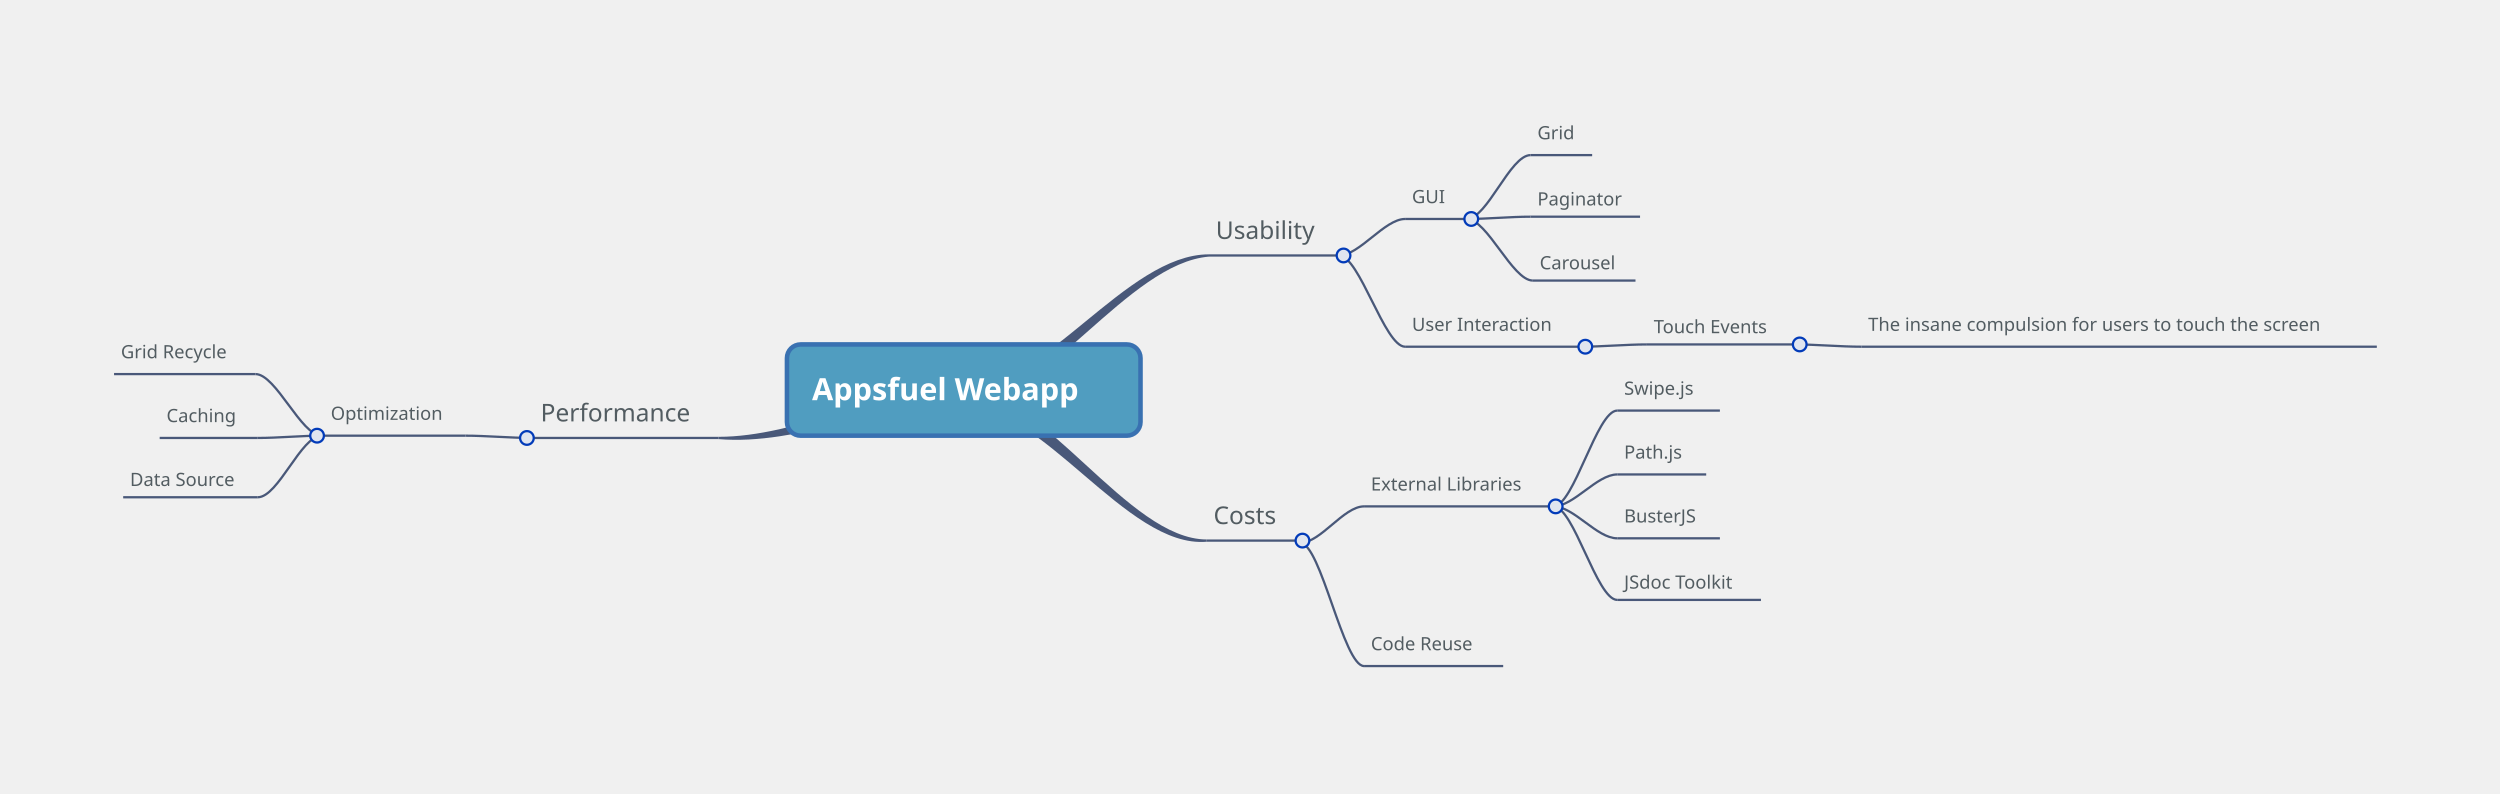
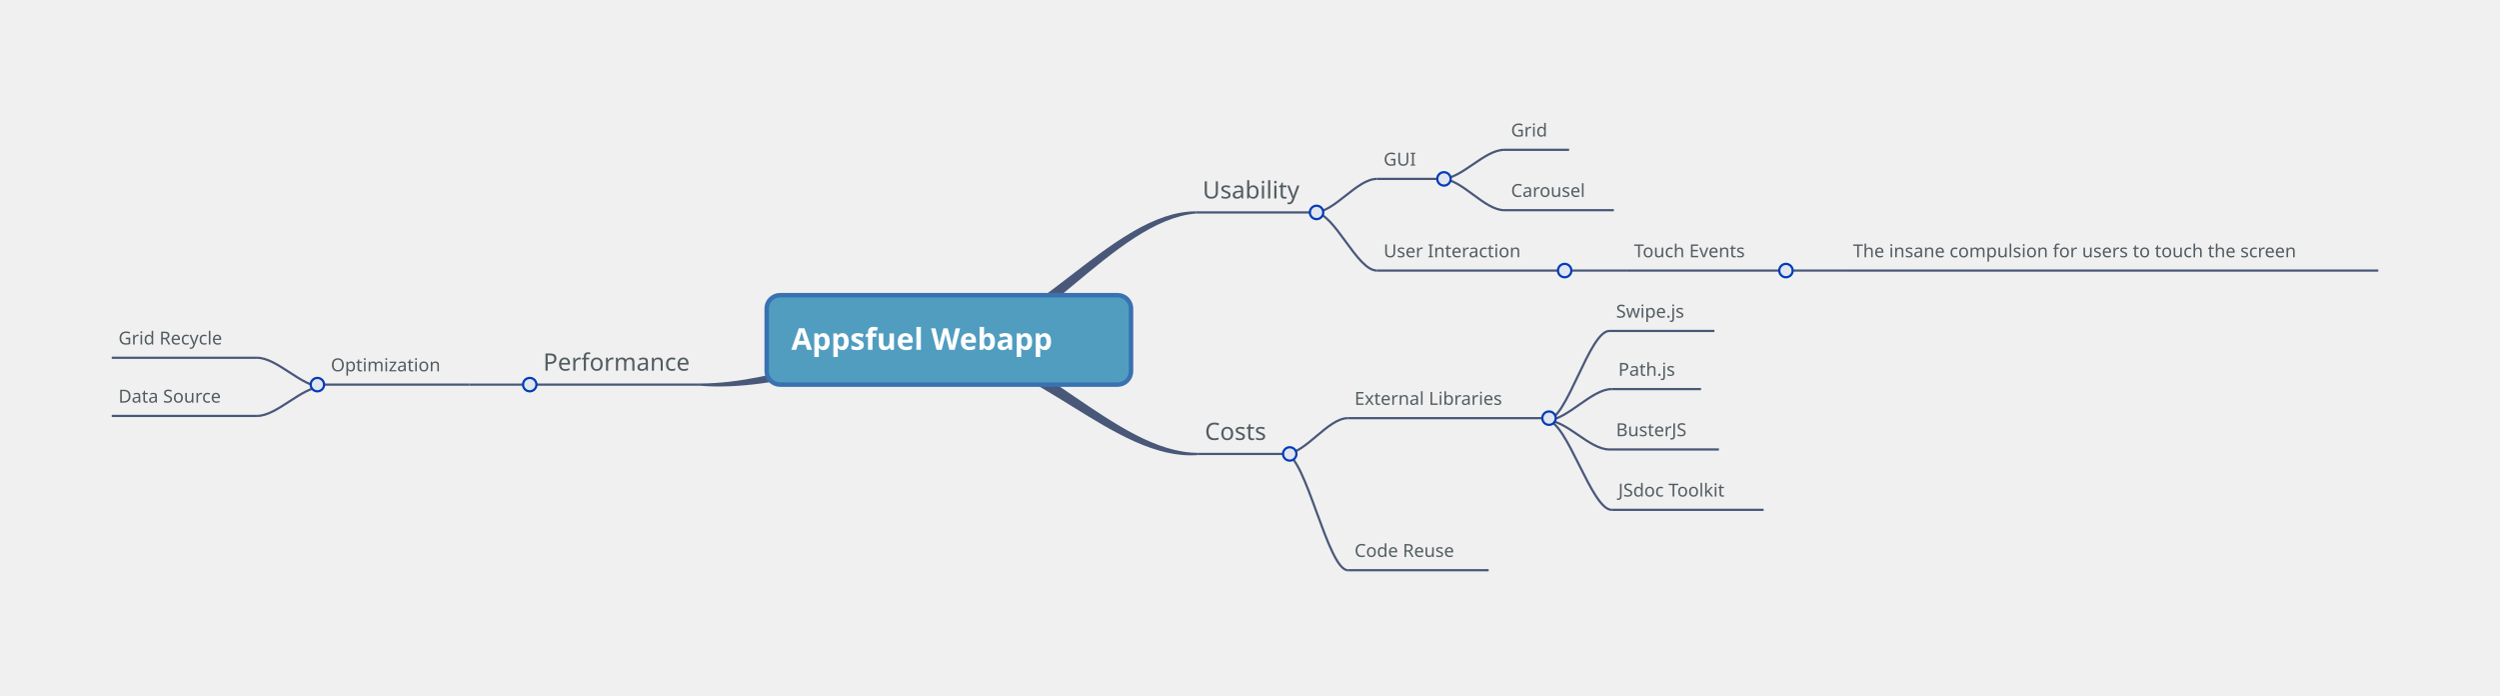
- <svg xmlns="http://www.w3.org/2000/svg" focusable="true" height="348.0" id="workspace" preserveAspectRatio="xMinYMin" viewBox="-422.0 -171.0 1096.0 348.0" width="1096.0">
-   <path d="M-281,20 C-290,20 -300,47 -309,47" fill="#495879" fill-opacity="1" stroke="#495879" stroke-opacity="1" stroke-width="1px" style="fill:none " visibility="visible" />
-   <path d="M148,67 C157,67 167,121 176,121" fill="#495879" fill-opacity="1" stroke="#495879" stroke-opacity="1" stroke-width="1px" style="fill:none " visibility="visible" />
-   <path d="M259,51 C268,51 278,92 287,92" fill="#495879" fill-opacity="1" stroke="#495879" stroke-opacity="1" stroke-width="1px" style="fill:none " visibility="visible" />
-   <path d="M259,51 C268,51 278,65 287,65" fill="#495879" fill-opacity="1" stroke="#495879" stroke-opacity="1" stroke-width="1px" style="fill:none " visibility="visible" />
-   <path d="M259,51 C268,51 278,37 287,37" fill="#495879" fill-opacity="1" stroke="#495879" stroke-opacity="1" stroke-width="1px" style="fill:none " visibility="visible" />
-   <path d="M259,51 C268,51 278,9 287,9" fill="#495879" fill-opacity="1" stroke="#495879" stroke-opacity="1" stroke-width="1px" style="fill:none " visibility="visible" />
-   <path d="M148,67 C157,67 167,51 176,51" fill="#495879" fill-opacity="1" stroke="#495879" stroke-opacity="1" stroke-width="1px" style="fill:none " visibility="visible" />
-   <path d="M0,0 C35,0 72,66 107,66 72,69 35,5 0,7 Z" fill="#495879" fill-opacity="1" stroke="#495879" stroke-opacity="1" stroke-width="1px" style="fill:#495879 " visibility="visible" />
-   <path d="M-281,20 C-290,20 -300,21 -309,21" fill="#495879" fill-opacity="1" stroke="#495879" stroke-opacity="1" stroke-width="1px" style="fill:none " visibility="visible" />
-   <path d="M-281,20 C-290,20 -301,-7 -310,-7" fill="#495879" fill-opacity="1" stroke="#495879" stroke-opacity="1" stroke-width="1px" style="fill:none " visibility="visible" />
-   <path d="M-189,21 C-198,21 -209,20 -218,20" fill="#495879" fill-opacity="1" stroke="#495879" stroke-opacity="1" stroke-width="1px" style="fill:none " visibility="visible" />
-   <path d="M0,0 C-35,0 -72,21 -107,21 -72,24 -35,5 0,7 Z" fill="#495879" fill-opacity="1" stroke="#495879" stroke-opacity="1" stroke-width="1px" style="fill:#495879 " visibility="visible" />
-   <path d="M365,-20 C374,-20 385,-19 394,-19" fill="#495879" fill-opacity="1" stroke="#495879" stroke-opacity="1" stroke-width="1px" style="fill:none " visibility="visible" />
-   <path d="M271,-19 C280,-19 291,-20 300,-20" fill="#495879" fill-opacity="1" stroke="#495879" stroke-opacity="1" stroke-width="1px" style="fill:none " visibility="visible" />
-   <path d="M165,-59 C174,-59 185,-19 194,-19" fill="#495879" fill-opacity="1" stroke="#495879" stroke-opacity="1" stroke-width="1px" style="fill:none " visibility="visible" />
-   <path d="M221,-75 C230,-75 241,-48 250,-48" fill="#495879" fill-opacity="1" stroke="#495879" stroke-opacity="1" stroke-width="1px" style="fill:none " visibility="visible" />
-   <path d="M221,-75 C230,-75 240,-76 249,-76" fill="#495879" fill-opacity="1" stroke="#495879" stroke-opacity="1" stroke-width="1px" style="fill:none " visibility="visible" />
-   <path d="M221,-75 C230,-75 240,-103 249,-103" fill="#495879" fill-opacity="1" stroke="#495879" stroke-opacity="1" stroke-width="1px" style="fill:none " visibility="visible" />
-   <path d="M165,-59 C174,-59 185,-75 194,-75" fill="#495879" fill-opacity="1" stroke="#495879" stroke-opacity="1" stroke-width="1px" style="fill:none " visibility="visible" />
-   <path d="M0,0 C36,0 72,-59 108,-59 72,-56 36,5 0,7 Z" fill="#495879" fill-opacity="1" stroke="#495879" stroke-opacity="1" stroke-width="1px" style="fill:#495879 " visibility="visible" />
-   <rect fill="#CC0033" fill-opacity="0.4" height="25" rx="0" ry="0" stroke="#FF9933" stroke-opacity="0.4" stroke-width="1px" visibility="hidden" width="85" x="-190" y="-2" />
-   <path d="M-226,11 C-213.667,14.333 -201.333,17.667 -189,21" fill-opacity="0.4" stroke="#CC0033" stroke-opacity="0.4" stroke-width="1px" style="fill:none " visibility="hidden" />
+ <svg xmlns="http://www.w3.org/2000/svg" focusable="true" height="311.0" id="workspace" preserveAspectRatio="xMinYMin" viewBox="-424.0 -152.0 1118.0 311.0" width="1118.0">
+   <path d="M151,51 C160,51 170,103 179,103" fill="#495879" fill-opacity="1" stroke="#495879" stroke-opacity="1" stroke-width="1px" style="fill:none " visibility="visible" />
+   <path d="M268,36 C277,36 288,76 297,76" fill="#495879" fill-opacity="1" stroke="#495879" stroke-opacity="1" stroke-width="1px" style="fill:none " visibility="visible" />
+   <path d="M268,36 C277,36 287,49 296,49" fill="#495879" fill-opacity="1" stroke="#495879" stroke-opacity="1" stroke-width="1px" style="fill:none " visibility="visible" />
+   <path d="M268,36 C277,36 288,22 297,22" fill="#495879" fill-opacity="1" stroke="#495879" stroke-opacity="1" stroke-width="1px" style="fill:none " visibility="visible" />
+   <path d="M268,36 C277,36 287,-4 296,-4" fill="#495879" fill-opacity="1" stroke="#495879" stroke-opacity="1" stroke-width="1px" style="fill:none " visibility="visible" />
+   <path d="M151,51 C160,51 170,35 179,35" fill="#495879" fill-opacity="1" stroke="#495879" stroke-opacity="1" stroke-width="1px" style="fill:none " visibility="visible" />
+   <path d="M0,0 C37,0 75,51 112,51 75,54 37,5 0,7 Z" fill="#495879" fill-opacity="1" stroke="#495879" stroke-opacity="1" stroke-width="1px" style="fill:#495879 " visibility="visible" />
+   <path d="M-280,21 C-289,21 -300,34 -309,34" fill="#495879" fill-opacity="1" stroke="#495879" stroke-opacity="1" stroke-width="1px" style="fill:none " visibility="visible" />
+   <path d="M-280,21 C-289,21 -300,8 -309,8" fill="#495879" fill-opacity="1" stroke="#495879" stroke-opacity="1" stroke-width="1px" style="fill:none " visibility="visible" />
+   <path d="M-185,20 C-194,20 -205,20 -214,20" fill="#495879" fill-opacity="1" stroke="#495879" stroke-opacity="1" stroke-width="1px" style="fill:none " visibility="visible" />
+   <path d="M0,0 C-37,0 -74,20 -111,20 -74,23 -37,5 0,7 Z" fill="#495879" fill-opacity="1" stroke="#495879" stroke-opacity="1" stroke-width="1px" style="fill:#495879 " visibility="visible" />
+   <path d="M373,-31 C382,-31 393,-31 402,-31" fill="#495879" fill-opacity="1" stroke="#495879" stroke-opacity="1" stroke-width="1px" style="fill:none " visibility="visible" />
+   <path d="M275,-31 C284,-31 295,-31 304,-31" fill="#495879" fill-opacity="1" stroke="#495879" stroke-opacity="1" stroke-width="1px" style="fill:none " visibility="visible" />
+   <path d="M164,-57 C173,-57 183,-31 192,-31" fill="#495879" fill-opacity="1" stroke="#495879" stroke-opacity="1" stroke-width="1px" style="fill:none " visibility="visible" />
+   <path d="M221,-72 C230,-72 240,-58 249,-58" fill="#495879" fill-opacity="1" stroke="#495879" stroke-opacity="1" stroke-width="1px" style="fill:none " visibility="visible" />
+   <path d="M221,-72 C230,-72 240,-85 249,-85" fill="#495879" fill-opacity="1" stroke="#495879" stroke-opacity="1" stroke-width="1px" style="fill:none " visibility="visible" />
+   <path d="M164,-57 C173,-57 183,-72 192,-72" fill="#495879" fill-opacity="1" stroke="#495879" stroke-opacity="1" stroke-width="1px" style="fill:none " visibility="visible" />
+   <path d="M0,0 C37,0 74,-57 111,-57 74,-54 37,5 0,7 Z" fill="#495879" fill-opacity="1" stroke="#495879" stroke-opacity="1" stroke-width="1px" style="fill:#495879 " visibility="visible" />
+   <rect fill="#CC0033" fill-opacity="0.4" height="21" rx="0" ry="0" stroke="#FF9933" stroke-opacity="0.4" stroke-width="1px" visibility="hidden" width="69" x="-281" y="2" />
+   <path d="M-319,-42 C-306,-21 -293,0 -280,21" fill-opacity="0.4" stroke="#CC0033" stroke-opacity="0.4" stroke-width="1px" style="fill:none " visibility="hidden" />
  <path fill-opacity="0.4" stroke="#CC0033" stroke-opacity="0.4" stroke-width="1px" style="fill:none " visibility="hidden" />
-   <g focusable="true" height="100" preserveAspectRatio="none" transform="translate(-77,-20) scale(1,1)" visibility="visible" width="100">
-     <rect fill="rgb(252,235,192)" fill-opacity="0" height="46" rx="6.9" ry="6.9" stroke="rgb(241,163,39)" stroke-opacity="0" stroke-width="1px" style="cursor: default;" width="159" x="-2" y="-3" />
-     <rect fill="rgb(80,157,192)" height="40" rx="6" ry="6" stroke="rgb(57,113,177)" stroke-width="2px" style="cursor: default;" width="155" x="0" y="0" />
+   <g focusable="true" height="100" preserveAspectRatio="none" transform="translate(-81,-20) scale(1,1)" visibility="visible" width="100">
+     <rect fill="rgb(252,235,192)" fill-opacity="0" height="46" rx="6.9" ry="6.9" stroke="rgb(241,163,39)" stroke-opacity="0" stroke-width="1px" style="cursor: default;" width="167" x="-2" y="-3" />
+     <rect fill="rgb(80,157,192)" height="40" rx="6" ry="6" stroke="rgb(57,113,177)" stroke-width="2px" style="cursor: default;" width="163" x="0" y="0" />
    <text fill="#ffffff" font-family="verdana" font-size="13.438" font-style="normal" font-weight="bold" style="cursor: default;" visibility="visible" x="11" y="11">
      <tspan dy="1em" x="11">Appsfuel Webapp</tspan>
    </text>
    <g focusable="true" height="18" preserveAspectRatio="none" transform="translate(011) scale(00.18)" width="0" />
  </g>
-   <g focusable="true" height="100" preserveAspectRatio="none" transform="translate(108,-80) scale(1,1)" visibility="visible" width="100">
-     <rect fill="rgb(252,235,192)" fill-opacity="0" height="27" rx="4.05" ry="4.05" stroke="rgb(241,163,39)" stroke-opacity="0" stroke-width="1px" width="60" x="-2" y="-3" />
-     <line stroke="#495879" stroke-opacity="1" stroke-width="1px" style="cursor: move;" x1="0" x2="56" y1="21" y2="21" />
+   <g focusable="true" height="100" preserveAspectRatio="none" transform="translate(111,-77) scale(1,1)" visibility="visible" width="100">
+     <rect fill="rgb(252,235,192)" fill-opacity="0" height="26" rx="3.9" ry="3.9" stroke="rgb(241,163,39)" stroke-opacity="0" stroke-width="1px" width="55" x="-2" y="-3" />
+     <line stroke="#495879" stroke-opacity="1" stroke-width="1px" style="cursor: move;" x1="0" x2="51" y1="20" y2="20" />
    <text fill="rgb(82,92,97)" font-family="verdana" font-size="10.75" font-style="normal" font-weight="normal" style="cursor: move;" visibility="visible" x="3" y="3">
      <tspan dy="1em" x="3">Usability</tspan>
    </text>
-     <ellipse cx="59" cy="21" fill="rgb(224,229,239)" height="6" rx="3" ry="3" stroke="rgb(2,59,185)" stroke-width="1px" style="cursor: default;" visibility="visible" width="6" />
-     <g focusable="true" height="15" preserveAspectRatio="none" transform="translate(03) scale(00.15)" width="0" />
+     <ellipse cx="54" cy="20" fill="rgb(224,229,239)" height="6" rx="3" ry="3" stroke="rgb(2,59,185)" stroke-width="1px" style="cursor: default;" visibility="visible" width="6" />
+     <g focusable="true" height="14" preserveAspectRatio="none" transform="translate(03) scale(00.14)" width="0" />
  </g>
-   <g focusable="true" height="100" preserveAspectRatio="none" transform="translate(194,-93) scale(1,1)" visibility="visible" width="100">
-     <rect fill="rgb(252,235,192)" fill-opacity="0" height="24" rx="3.6" ry="3.6" stroke="rgb(241,163,39)" stroke-opacity="0" stroke-width="1px" width="30" x="-2" y="-3" />
-     <line stroke="#495879" stroke-opacity="1" stroke-width="1px" style="cursor: move;" x1="0" x2="26" y1="18" y2="18" />
+   <g focusable="true" height="100" preserveAspectRatio="none" transform="translate(192,-89) scale(1,1)" visibility="visible" width="100">
+     <rect fill="rgb(252,235,192)" fill-opacity="0" height="23" rx="3.45" ry="3.45" stroke="rgb(241,163,39)" stroke-opacity="0" stroke-width="1px" width="31" x="-2" y="-3" />
+     <line stroke="#495879" stroke-opacity="1" stroke-width="1px" style="cursor: move;" x1="0" x2="27" y1="17" y2="17" />
    <text fill="rgb(82,92,97)" font-family="verdana" font-size="8.062" font-style="normal" font-weight="normal" style="cursor: move;" visibility="visible" x="3" y="3">
      <tspan dy="1em" x="3">GUI</tspan>
    </text>
-     <ellipse cx="29" cy="18" fill="rgb(224,229,239)" height="6" rx="3" ry="3" stroke="rgb(2,59,185)" stroke-width="1px" style="cursor: default;" visibility="visible" width="6" />
-     <g focusable="true" height="12" preserveAspectRatio="none" transform="translate(03) scale(00.12)" width="0" />
+     <ellipse cx="30" cy="17" fill="rgb(224,229,239)" height="6" rx="3" ry="3" stroke="rgb(2,59,185)" stroke-width="1px" style="cursor: default;" visibility="visible" width="6" />
+     <g focusable="true" height="11" preserveAspectRatio="none" transform="translate(03) scale(00.11)" width="0" />
  </g>
-   <g focusable="true" height="100" preserveAspectRatio="none" transform="translate(249,-121) scale(1,1)" visibility="visible" width="100">
-     <rect fill="rgb(252,235,192)" fill-opacity="0" height="24" rx="3.6" ry="3.6" stroke="rgb(241,163,39)" stroke-opacity="0" stroke-width="1px" width="31" x="-2" y="-3" />
-     <line stroke="#495879" stroke-opacity="1" stroke-width="1px" style="cursor: move;" x1="0" x2="27" y1="18" y2="18" />
+   <g focusable="true" height="100" preserveAspectRatio="none" transform="translate(249,-102) scale(1,1)" visibility="visible" width="100">
+     <rect fill="rgb(252,235,192)" fill-opacity="0" height="23" rx="3.45" ry="3.45" stroke="rgb(241,163,39)" stroke-opacity="0" stroke-width="1px" width="33" x="-2" y="-3" />
+     <line stroke="#495879" stroke-opacity="1" stroke-width="1px" style="cursor: move;" x1="0" x2="29" y1="17" y2="17" />
    <text fill="rgb(82,92,97)" font-family="verdana" font-size="8.062" font-style="normal" font-weight="normal" style="cursor: move;" visibility="visible" x="3" y="3">
      <tspan dy="1em" x="3">Grid</tspan>
    </text>
    <ellipse cx="3" cy="3" fill="rgb(224,229,239)" height="6" rx="3" ry="3" stroke="rgb(2,59,185)" stroke-width="1px" style="cursor: default;" visibility="hidden" width="6" />
-     <g focusable="true" height="12" preserveAspectRatio="none" transform="translate(03) scale(00.12)" width="0" />
+     <g focusable="true" height="11" preserveAspectRatio="none" transform="translate(03) scale(00.11)" width="0" />
  </g>
-   <g focusable="true" height="100" preserveAspectRatio="none" transform="translate(249,-92) scale(1,1)" visibility="visible" width="100">
-     <rect fill="rgb(252,235,192)" fill-opacity="0" height="22" rx="3.3" ry="3.3" stroke="rgb(241,163,39)" stroke-opacity="0" stroke-width="1px" style="cursor: move;" width="52" x="-2" y="-3" />
-     <line stroke="#495879" stroke-opacity="1" stroke-width="1px" style="cursor: move;" x1="0" x2="48" y1="16" y2="16" />
-     <text fill="rgb(82,92,97)" font-family="verdana" font-size="8.062" font-style="normal" font-weight="normal" style="cursor: move;" visibility="visible" x="3" y="3">
-       <tspan dy="1em" x="3">Paginator</tspan>
-     </text>
-     <ellipse cx="3" cy="3" fill="rgb(224,229,239)" height="6" rx="3" ry="3" stroke="rgb(2,59,185)" stroke-width="1px" style="cursor: default;" visibility="hidden" width="6" />
-     <g focusable="true" height="10" preserveAspectRatio="none" transform="translate(03) scale(00.1)" width="0" />
-   </g>
-   <g focusable="true" height="100" preserveAspectRatio="none" transform="translate(250,-64) scale(1,1)" visibility="visible" width="100">
-     <rect fill="rgb(252,235,192)" fill-opacity="0" height="22" rx="3.3" ry="3.3" stroke="rgb(241,163,39)" stroke-opacity="0" stroke-width="1px" style="cursor: move;" width="49" x="-2" y="-3" />
-     <line stroke="#495879" stroke-opacity="1" stroke-width="1px" style="cursor: move;" x1="0" x2="45" y1="16" y2="16" />
+   <g focusable="true" height="100" preserveAspectRatio="none" transform="translate(249,-75) scale(1,1)" visibility="visible" width="100">
+     <rect fill="rgb(252,235,192)" fill-opacity="0" height="23" rx="3.45" ry="3.45" stroke="rgb(241,163,39)" stroke-opacity="0" stroke-width="1px" width="53" x="-2" y="-3" />
+     <line stroke="#495879" stroke-opacity="1" stroke-width="1px" style="cursor: move;" x1="0" x2="49" y1="17" y2="17" />
    <text fill="rgb(82,92,97)" font-family="verdana" font-size="8.062" font-style="normal" font-weight="normal" style="cursor: move;" visibility="visible" x="3" y="3">
      <tspan dy="1em" x="3">Carousel</tspan>
    </text>
    <ellipse cx="3" cy="3" fill="rgb(224,229,239)" height="6" rx="3" ry="3" stroke="rgb(2,59,185)" stroke-width="1px" style="cursor: default;" visibility="hidden" width="6" />
-     <g focusable="true" height="10" preserveAspectRatio="none" transform="translate(03) scale(00.1)" width="0" />
+     <g focusable="true" height="11" preserveAspectRatio="none" transform="translate(03) scale(00.11)" width="0" />
  </g>
-   <g focusable="true" height="100" preserveAspectRatio="none" transform="translate(194,-37) scale(1,1)" visibility="visible" width="100">
-     <rect fill="rgb(252,235,192)" fill-opacity="0" height="24" rx="3.6" ry="3.6" stroke="rgb(241,163,39)" stroke-opacity="0" stroke-width="1px" width="80" x="-2" y="-3" />
-     <line stroke="#495879" stroke-opacity="1" stroke-width="1px" style="cursor: move;" x1="0" x2="76" y1="18" y2="18" />
+   <g focusable="true" height="100" preserveAspectRatio="none" transform="translate(192,-48) scale(1,1)" visibility="visible" width="100">
+     <rect fill="rgb(252,235,192)" fill-opacity="0" height="23" rx="3.45" ry="3.45" stroke="rgb(241,163,39)" stroke-opacity="0" stroke-width="1px" width="85" x="-2" y="-3" />
+     <line stroke="#495879" stroke-opacity="1" stroke-width="1px" style="cursor: move;" x1="0" x2="81" y1="17" y2="17" />
    <text fill="rgb(82,92,97)" font-family="verdana" font-size="8.062" font-style="normal" font-weight="normal" style="cursor: move;" visibility="visible" x="3" y="3">
      <tspan dy="1em" x="3">User Interaction</tspan>
    </text>
-     <ellipse cx="79" cy="18" fill="rgb(224,229,239)" height="6" rx="3" ry="3" stroke="rgb(2,59,185)" stroke-width="1px" style="cursor: default;" visibility="visible" width="6" />
-     <g focusable="true" height="12" preserveAspectRatio="none" transform="translate(03) scale(00.12)" width="0" />
+     <ellipse cx="84" cy="17" fill="rgb(224,229,239)" height="6" rx="3" ry="3" stroke="rgb(2,59,185)" stroke-width="1px" style="cursor: default;" visibility="visible" width="6" />
+     <g focusable="true" height="11" preserveAspectRatio="none" transform="translate(03) scale(00.11)" width="0" />
  </g>
-   <g focusable="true" height="100" preserveAspectRatio="none" transform="translate(300,-36) scale(1,1)" visibility="visible" width="100">
-     <rect fill="rgb(252,235,192)" fill-opacity="0" height="22" rx="3.3" ry="3.3" stroke="rgb(241,163,39)" stroke-opacity="0" stroke-width="1px" style="cursor: move;" width="68" x="-2" y="-3" />
-     <line stroke="#495879" stroke-opacity="1" stroke-width="1px" style="cursor: move;" x1="0" x2="64" y1="16" y2="16" />
+   <g focusable="true" height="100" preserveAspectRatio="none" transform="translate(304,-48) scale(1,1)" visibility="visible" width="100">
+     <rect fill="rgb(252,235,192)" fill-opacity="0" height="23" rx="3.45" ry="3.45" stroke="rgb(241,163,39)" stroke-opacity="0" stroke-width="1px" width="72" x="-2" y="-3" />
+     <line stroke="#495879" stroke-opacity="1" stroke-width="1px" style="cursor: move;" x1="0" x2="68" y1="17" y2="17" />
    <text fill="rgb(82,92,97)" font-family="verdana" font-size="8.062" font-style="normal" font-weight="normal" style="cursor: move;" visibility="visible" x="3" y="3">
      <tspan dy="1em" x="3">Touch Events</tspan>
    </text>
-     <ellipse cx="67" cy="16" fill="rgb(224,229,239)" height="6" rx="3" ry="3" stroke="rgb(2,59,185)" stroke-width="1px" style="cursor: default;" visibility="visible" width="6" />
-     <g focusable="true" height="10" preserveAspectRatio="none" transform="translate(03) scale(00.1)" width="0" />
+     <ellipse cx="71" cy="17" fill="rgb(224,229,239)" height="6" rx="3" ry="3" stroke="rgb(2,59,185)" stroke-width="1px" style="cursor: default;" visibility="visible" width="6" />
+     <g focusable="true" height="11" preserveAspectRatio="none" transform="translate(03) scale(00.11)" width="0" />
  </g>
-   <g focusable="true" height="100" preserveAspectRatio="none" transform="translate(394,-37) scale(1,1)" visibility="visible" width="100">
-     <rect fill="rgb(252,235,192)" fill-opacity="0" height="24" rx="3.6" ry="3.6" stroke="rgb(241,163,39)" stroke-opacity="0" stroke-width="1px" width="230" x="-2" y="-3" />
-     <line stroke="#495879" stroke-opacity="1" stroke-width="1px" style="cursor: move;" x1="0" x2="226" y1="18" y2="18" />
+   <g focusable="true" height="100" preserveAspectRatio="none" transform="translate(402,-48) scale(1,1)" visibility="visible" width="100">
+     <rect fill="rgb(252,235,192)" fill-opacity="0" height="23" rx="3.45" ry="3.45" stroke="rgb(241,163,39)" stroke-opacity="0" stroke-width="1px" width="242" x="-2" y="-3" />
+     <line stroke="#495879" stroke-opacity="1" stroke-width="1px" style="cursor: move;" x1="0" x2="238" y1="17" y2="17" />
    <text fill="rgb(82,92,97)" font-family="verdana" font-size="8.062" font-style="normal" font-weight="normal" style="cursor: move;" visibility="visible" x="3" y="3">
      <tspan dy="1em" x="3">The insane compulsion for users to touch the screen</tspan>
    </text>
    <ellipse cx="3" cy="3" fill="rgb(224,229,239)" height="6" rx="3" ry="3" stroke="rgb(2,59,185)" stroke-width="1px" style="cursor: default;" visibility="hidden" width="6" />
-     <g focusable="true" height="12" preserveAspectRatio="none" transform="translate(03) scale(00.12)" width="0" />
+     <g focusable="true" height="11" preserveAspectRatio="none" transform="translate(03) scale(00.11)" width="0" />
  </g>
-   <g focusable="true" height="100" preserveAspectRatio="none" transform="translate(-188,0) scale(1,1)" visibility="visible" width="100">
-     <rect fill="rgb(252,235,192)" fill-opacity="0" height="27" rx="4.05" ry="4.05" stroke="rgb(241,163,39)" stroke-opacity="0" stroke-width="1px" width="85" x="-2" y="-3" />
-     <line stroke="#495879" stroke-opacity="1" stroke-width="1px" style="cursor: move;" x1="0" x2="81" y1="21" y2="21" />
+   <g focusable="true" height="100" preserveAspectRatio="none" transform="translate(-184,0) scale(1,1)" visibility="visible" width="100">
+     <rect fill="rgb(252,235,192)" fill-opacity="0" height="26" rx="3.9" ry="3.9" stroke="rgb(241,163,39)" stroke-opacity="0" stroke-width="1px" width="77" x="-2" y="-3" />
+     <line stroke="#495879" stroke-opacity="1" stroke-width="1px" style="cursor: move;" x1="0" x2="73" y1="20" y2="20" />
    <text fill="rgb(82,92,97)" font-family="verdana" font-size="10.75" font-style="normal" font-weight="normal" style="cursor: move;" visibility="visible" x="3" y="3">
      <tspan dy="1em" x="3">Performance</tspan>
    </text>
-     <ellipse cx="-3" cy="21" fill="rgb(224,229,239)" height="6" rx="3" ry="3" stroke="rgb(2,59,185)" stroke-width="1px" style="cursor: default;" visibility="visible" width="6" />
-     <g focusable="true" height="15" preserveAspectRatio="none" transform="translate(03) scale(00.15)" width="0" />
+     <ellipse cx="-3" cy="20" fill="rgb(224,229,239)" height="6" rx="3" ry="3" stroke="rgb(2,59,185)" stroke-width="1px" style="cursor: default;" visibility="visible" width="6" />
+     <g focusable="true" height="14" preserveAspectRatio="none" transform="translate(03) scale(00.14)" width="0" />
  </g>
-   <g focusable="true" height="100" preserveAspectRatio="none" transform="translate(-280,2) scale(1,1)" visibility="visible" width="100">
-     <rect fill="rgb(252,235,192)" fill-opacity="0" height="24" rx="3.6" ry="3.6" stroke="rgb(241,163,39)" stroke-opacity="0" stroke-width="1px" style="cursor: move;" width="66" x="-2" y="-3" />
-     <line stroke="#495879" stroke-opacity="1" stroke-width="1px" style="cursor: move;" x1="0" x2="62" y1="18" y2="18" />
+   <g focusable="true" height="100" preserveAspectRatio="none" transform="translate(-279,3) scale(1,1)" visibility="visible" width="100">
+     <rect fill="rgb(252,235,192)" fill-opacity="0" height="23" rx="3.45" ry="3.45" stroke="rgb(241,163,39)" stroke-opacity="0" stroke-width="1px" style="cursor: move;" width="69" x="-2" y="-3" />
+     <line stroke="#495879" stroke-opacity="1" stroke-width="1px" style="cursor: move;" x1="0" x2="65" y1="17" y2="17" />
    <text fill="rgb(82,92,97)" font-family="verdana" font-size="8.062" font-style="normal" font-weight="normal" style="cursor: move;" visibility="visible" x="3" y="3">
      <tspan dy="1em" x="3">Optimization</tspan>
    </text>
-     <ellipse cx="-3" cy="18" fill="rgb(224,229,239)" height="6" rx="3" ry="3" stroke="rgb(2,59,185)" stroke-width="1px" style="cursor: default;" visibility="visible" width="6" />
-     <g focusable="true" height="12" preserveAspectRatio="none" transform="translate(03) scale(00.12)" width="0" />
+     <ellipse cx="-3" cy="17" fill="rgb(224,229,239)" height="6" rx="3" ry="3" stroke="rgb(2,59,185)" stroke-width="1px" style="cursor: default;" visibility="visible" width="6" />
+     <g focusable="true" height="11" preserveAspectRatio="none" transform="translate(03) scale(00.11)" width="0" />
  </g>
-   <g focusable="true" height="100" preserveAspectRatio="none" transform="translate(-372,-25) scale(1,1)" visibility="visible" width="100">
-     <rect fill="rgb(252,235,192)" fill-opacity="0" height="24" rx="3.6" ry="3.6" stroke="rgb(241,163,39)" stroke-opacity="0" stroke-width="1px" width="66" x="-2" y="-3" />
-     <line stroke="#495879" stroke-opacity="1" stroke-width="1px" style="cursor: move;" x1="0" x2="62" y1="18" y2="18" />
+   <g focusable="true" height="100" preserveAspectRatio="none" transform="translate(-374,-9) scale(1,1)" visibility="visible" width="100">
+     <rect fill="rgb(252,235,192)" fill-opacity="0" height="23" rx="3.45" ry="3.45" stroke="rgb(241,163,39)" stroke-opacity="0" stroke-width="1px" width="69" x="-2" y="-3" />
+     <line stroke="#495879" stroke-opacity="1" stroke-width="1px" style="cursor: move;" x1="0" x2="65" y1="17" y2="17" />
    <text fill="rgb(82,92,97)" font-family="verdana" font-size="8.062" font-style="normal" font-weight="normal" style="cursor: move;" visibility="visible" x="3" y="3">
      <tspan dy="1em" x="3">Grid Recycle</tspan>
    </text>
    <ellipse cx="3" cy="3" fill="rgb(224,229,239)" height="6" rx="3" ry="3" stroke="rgb(2,59,185)" stroke-width="1px" style="cursor: default;" visibility="hidden" width="6" />
-     <g focusable="true" height="12" preserveAspectRatio="none" transform="translate(03) scale(00.12)" width="0" />
+     <g focusable="true" height="11" preserveAspectRatio="none" transform="translate(03) scale(00.11)" width="0" />
  </g>
-   <g focusable="true" height="100" preserveAspectRatio="none" transform="translate(-352,3) scale(1,1)" visibility="visible" width="100">
-     <rect fill="rgb(252,235,192)" fill-opacity="0" height="24" rx="3.6" ry="3.6" stroke="rgb(241,163,39)" stroke-opacity="0" stroke-width="1px" width="47" x="-2" y="-3" />
-     <line stroke="#495879" stroke-opacity="1" stroke-width="1px" style="cursor: move;" x1="0" x2="43" y1="18" y2="18" />
+   <g focusable="true" height="100" preserveAspectRatio="none" transform="translate(-374,17) scale(1,1)" visibility="visible" width="100">
+     <rect fill="rgb(252,235,192)" fill-opacity="0" height="23" rx="3.45" ry="3.45" stroke="rgb(241,163,39)" stroke-opacity="0" stroke-width="1px" width="69" x="-2" y="-3" />
+     <line stroke="#495879" stroke-opacity="1" stroke-width="1px" style="cursor: move;" x1="0" x2="65" y1="17" y2="17" />
    <text fill="rgb(82,92,97)" font-family="verdana" font-size="8.062" font-style="normal" font-weight="normal" style="cursor: move;" visibility="visible" x="3" y="3">
-       <tspan dy="1em" x="3">Caching</tspan>
+       <tspan dy="1em" x="3">Data Source</tspan>
    </text>
    <ellipse cx="3" cy="3" fill="rgb(224,229,239)" height="6" rx="3" ry="3" stroke="rgb(2,59,185)" stroke-width="1px" style="cursor: default;" visibility="hidden" width="6" />
-     <g focusable="true" height="12" preserveAspectRatio="none" transform="translate(03) scale(00.12)" width="0" />
+     <g focusable="true" height="11" preserveAspectRatio="none" transform="translate(03) scale(00.11)" width="0" />
  </g>
-   <g focusable="true" height="100" preserveAspectRatio="none" transform="translate(107,45) scale(1,1)" visibility="visible" width="100">
-     <rect fill="rgb(252,235,192)" fill-opacity="0" height="27" rx="4.05" ry="4.05" stroke="rgb(241,163,39)" stroke-opacity="0" stroke-width="1px" width="43" x="-2" y="-3" />
-     <line stroke="#495879" stroke-opacity="1" stroke-width="1px" style="cursor: move;" x1="0" x2="39" y1="21" y2="21" />
+   <g focusable="true" height="100" preserveAspectRatio="none" transform="translate(112,31) scale(1,1)" visibility="visible" width="100">
+     <rect fill="rgb(252,235,192)" fill-opacity="0" height="26" rx="3.9" ry="3.9" stroke="rgb(241,163,39)" stroke-opacity="0" stroke-width="1px" width="42" x="-2" y="-3" />
+     <line stroke="#495879" stroke-opacity="1" stroke-width="1px" style="cursor: move;" x1="0" x2="38" y1="20" y2="20" />
    <text fill="rgb(82,92,97)" font-family="verdana" font-size="10.75" font-style="normal" font-weight="normal" style="cursor: move;" visibility="visible" x="3" y="3">
      <tspan dy="1em" x="3">Costs</tspan>
    </text>
-     <ellipse cx="42" cy="21" fill="rgb(224,229,239)" height="6" rx="3" ry="3" stroke="rgb(2,59,185)" stroke-width="1px" style="cursor: default;" visibility="visible" width="6" />
-     <g focusable="true" height="15" preserveAspectRatio="none" transform="translate(03) scale(00.15)" width="0" />
+     <ellipse cx="41" cy="20" fill="rgb(224,229,239)" height="6" rx="3" ry="3" stroke="rgb(2,59,185)" stroke-width="1px" style="cursor: default;" visibility="visible" width="6" />
+     <g focusable="true" height="14" preserveAspectRatio="none" transform="translate(03) scale(00.14)" width="0" />
  </g>
-   <g focusable="true" height="100" preserveAspectRatio="none" transform="translate(176,33) scale(1,1)" visibility="visible" width="100">
-     <rect fill="rgb(252,235,192)" fill-opacity="0" height="24" rx="3.6" ry="3.6" stroke="rgb(241,163,39)" stroke-opacity="0" stroke-width="1px" width="85" x="-2" y="-3" />
-     <line stroke="#495879" stroke-opacity="1" stroke-width="1px" style="cursor: move;" x1="0" x2="81" y1="18" y2="18" />
+   <g focusable="true" height="100" preserveAspectRatio="none" transform="translate(179,18) scale(1,1)" visibility="visible" width="100">
+     <rect fill="rgb(252,235,192)" fill-opacity="0" height="23" rx="3.45" ry="3.45" stroke="rgb(241,163,39)" stroke-opacity="0" stroke-width="1px" width="91" x="-2" y="-3" />
+     <line stroke="#495879" stroke-opacity="1" stroke-width="1px" style="cursor: move;" x1="0" x2="87" y1="17" y2="17" />
    <text fill="rgb(82,92,97)" font-family="verdana" font-size="8.062" font-style="normal" font-weight="normal" style="cursor: move;" visibility="visible" x="3" y="3">
      <tspan dy="1em" x="3">External Libraries</tspan>
    </text>
-     <ellipse cx="84" cy="18" fill="rgb(224,229,239)" height="6" rx="3" ry="3" stroke="rgb(2,59,185)" stroke-width="1px" style="cursor: default;" visibility="visible" width="6" />
-     <g focusable="true" height="12" preserveAspectRatio="none" transform="translate(03) scale(00.12)" width="0" />
+     <ellipse cx="90" cy="17" fill="rgb(224,229,239)" height="6" rx="3" ry="3" stroke="rgb(2,59,185)" stroke-width="1px" style="cursor: default;" visibility="visible" width="6" />
+     <g focusable="true" height="11" preserveAspectRatio="none" transform="translate(03) scale(00.11)" width="0" />
  </g>
-   <g focusable="true" height="100" preserveAspectRatio="none" transform="translate(287,-9) scale(1,1)" visibility="visible" width="100">
-     <rect fill="rgb(252,235,192)" fill-opacity="0" height="24" rx="3.6" ry="3.6" stroke="rgb(241,163,39)" stroke-opacity="0" stroke-width="1px" width="49" x="-2" y="-3" />
-     <line stroke="#495879" stroke-opacity="1" stroke-width="1px" style="cursor: move;" x1="0" x2="45" y1="18" y2="18" />
+   <g focusable="true" height="100" preserveAspectRatio="none" transform="translate(296,-21) scale(1,1)" visibility="visible" width="100">
+     <rect fill="rgb(252,235,192)" fill-opacity="0" height="23" rx="3.45" ry="3.45" stroke="rgb(241,163,39)" stroke-opacity="0" stroke-width="1px" width="51" x="-2" y="-3" />
+     <line stroke="#495879" stroke-opacity="1" stroke-width="1px" style="cursor: move;" x1="0" x2="47" y1="17" y2="17" />
    <text fill="rgb(82,92,97)" font-family="verdana" font-size="8.062" font-style="normal" font-weight="normal" style="cursor: move;" visibility="visible" x="3" y="3">
      <tspan dy="1em" x="3">Swipe.js</tspan>
    </text>
    <ellipse cx="3" cy="3" fill="rgb(224,229,239)" height="6" rx="3" ry="3" stroke="rgb(2,59,185)" stroke-width="1px" style="cursor: default;" visibility="hidden" width="6" />
-     <g focusable="true" height="12" preserveAspectRatio="none" transform="translate(03) scale(00.12)" width="0" />
+     <g focusable="true" height="11" preserveAspectRatio="none" transform="translate(03) scale(00.11)" width="0" />
  </g>
-   <g focusable="true" height="100" preserveAspectRatio="none" transform="translate(287,19) scale(1,1)" visibility="visible" width="100">
-     <rect fill="rgb(252,235,192)" fill-opacity="0" height="24" rx="3.6" ry="3.6" stroke="rgb(241,163,39)" stroke-opacity="0" stroke-width="1px" width="43" x="-2" y="-3" />
-     <line stroke="#495879" stroke-opacity="1" stroke-width="1px" style="cursor: move;" x1="0" x2="39" y1="18" y2="18" />
+   <g focusable="true" height="100" preserveAspectRatio="none" transform="translate(297,5) scale(1,1)" visibility="visible" width="100">
+     <rect fill="rgb(252,235,192)" fill-opacity="0" height="23" rx="3.45" ry="3.45" stroke="rgb(241,163,39)" stroke-opacity="0" stroke-width="1px" width="44" x="-2" y="-3" />
+     <line stroke="#495879" stroke-opacity="1" stroke-width="1px" style="cursor: move;" x1="0" x2="40" y1="17" y2="17" />
    <text fill="rgb(82,92,97)" font-family="verdana" font-size="8.062" font-style="normal" font-weight="normal" style="cursor: move;" visibility="visible" x="3" y="3">
      <tspan dy="1em" x="3">Path.js</tspan>
    </text>
    <ellipse cx="3" cy="3" fill="rgb(224,229,239)" height="6" rx="3" ry="3" stroke="rgb(2,59,185)" stroke-width="1px" style="cursor: default;" visibility="hidden" width="6" />
-     <g focusable="true" height="12" preserveAspectRatio="none" transform="translate(03) scale(00.12)" width="0" />
+     <g focusable="true" height="11" preserveAspectRatio="none" transform="translate(03) scale(00.11)" width="0" />
  </g>
-   <g focusable="true" height="100" preserveAspectRatio="none" transform="translate(287,47) scale(1,1)" visibility="visible" width="100">
-     <rect fill="rgb(252,235,192)" fill-opacity="0" height="24" rx="3.6" ry="3.6" stroke="rgb(241,163,39)" stroke-opacity="0" stroke-width="1px" width="49" x="-2" y="-3" />
-     <line stroke="#495879" stroke-opacity="1" stroke-width="1px" style="cursor: move;" x1="0" x2="45" y1="18" y2="18" />
+   <g focusable="true" height="100" preserveAspectRatio="none" transform="translate(296,32) scale(1,1)" visibility="visible" width="100">
+     <rect fill="rgb(252,235,192)" fill-opacity="0" height="23" rx="3.45" ry="3.45" stroke="rgb(241,163,39)" stroke-opacity="0" stroke-width="1px" width="53" x="-2" y="-3" />
+     <line stroke="#495879" stroke-opacity="1" stroke-width="1px" style="cursor: move;" x1="0" x2="49" y1="17" y2="17" />
    <text fill="rgb(82,92,97)" font-family="verdana" font-size="8.062" font-style="normal" font-weight="normal" style="cursor: move;" visibility="visible" x="3" y="3">
      <tspan dy="1em" x="3">BusterJS</tspan>
    </text>
    <ellipse cx="3" cy="3" fill="rgb(224,229,239)" height="6" rx="3" ry="3" stroke="rgb(2,59,185)" stroke-width="1px" style="cursor: default;" visibility="hidden" width="6" />
-     <g focusable="true" height="12" preserveAspectRatio="none" transform="translate(03) scale(00.12)" width="0" />
+     <g focusable="true" height="11" preserveAspectRatio="none" transform="translate(03) scale(00.11)" width="0" />
  </g>
-   <g focusable="true" height="100" preserveAspectRatio="none" transform="translate(287,76) scale(1,1)" visibility="visible" width="100">
-     <rect fill="rgb(252,235,192)" fill-opacity="0" height="22" rx="3.3" ry="3.3" stroke="rgb(241,163,39)" stroke-opacity="0" stroke-width="1px" style="cursor: move;" width="67" x="-2" y="-3" />
-     <line stroke="#495879" stroke-opacity="1" stroke-width="1px" style="cursor: move;" x1="0" x2="63" y1="16" y2="16" />
+   <g focusable="true" height="100" preserveAspectRatio="none" transform="translate(297,59) scale(1,1)" visibility="visible" width="100">
+     <rect fill="rgb(252,235,192)" fill-opacity="0" height="23" rx="3.45" ry="3.45" stroke="rgb(241,163,39)" stroke-opacity="0" stroke-width="1px" width="72" x="-2" y="-3" />
+     <line stroke="#495879" stroke-opacity="1" stroke-width="1px" style="cursor: move;" x1="0" x2="68" y1="17" y2="17" />
    <text fill="rgb(82,92,97)" font-family="verdana" font-size="8.062" font-style="normal" font-weight="normal" style="cursor: move;" visibility="visible" x="3" y="3">
      <tspan dy="1em" x="3">JSdoc Toolkit</tspan>
    </text>
    <ellipse cx="3" cy="3" fill="rgb(224,229,239)" height="6" rx="3" ry="3" stroke="rgb(2,59,185)" stroke-width="1px" style="cursor: default;" visibility="hidden" width="6" />
-     <g focusable="true" height="10" preserveAspectRatio="none" transform="translate(03) scale(00.1)" width="0" />
+     <g focusable="true" height="11" preserveAspectRatio="none" transform="translate(03) scale(00.11)" width="0" />
  </g>
-   <g focusable="true" height="100" preserveAspectRatio="none" transform="translate(176,103) scale(1,1)" visibility="visible" width="100">
-     <rect fill="rgb(252,235,192)" fill-opacity="0" height="24" rx="3.6" ry="3.6" stroke="rgb(241,163,39)" stroke-opacity="0" stroke-width="1px" width="65" x="-2" y="-3" />
-     <line stroke="#495879" stroke-opacity="1" stroke-width="1px" style="cursor: move;" x1="0" x2="61" y1="18" y2="18" />
+   <g focusable="true" height="100" preserveAspectRatio="none" transform="translate(179,86) scale(1,1)" visibility="visible" width="100">
+     <rect fill="rgb(252,235,192)" fill-opacity="0" height="23" rx="3.45" ry="3.45" stroke="rgb(241,163,39)" stroke-opacity="0" stroke-width="1px" width="67" x="-2" y="-3" />
+     <line stroke="#495879" stroke-opacity="1" stroke-width="1px" style="cursor: move;" x1="0" x2="63" y1="17" y2="17" />
    <text fill="rgb(82,92,97)" font-family="verdana" font-size="8.062" font-style="normal" font-weight="normal" style="cursor: move;" visibility="visible" x="3" y="3">
      <tspan dy="1em" x="3">Code Reuse</tspan>
    </text>
    <ellipse cx="3" cy="3" fill="rgb(224,229,239)" height="6" rx="3" ry="3" stroke="rgb(2,59,185)" stroke-width="1px" style="cursor: default;" visibility="hidden" width="6" />
-     <g focusable="true" height="12" preserveAspectRatio="none" transform="translate(03) scale(00.12)" width="0" />
+     <g focusable="true" height="11" preserveAspectRatio="none" transform="translate(03) scale(00.11)" width="0" />
  </g>
-   <rect fill="#CC0033" fill-opacity="0.4" height="6" rx="0" ry="0" stroke="#FF9933" stroke-opacity="0.4" stroke-width="1px" visibility="hidden" width="50" x="-274" y="8" />
-   <g focusable="true" height="100" preserveAspectRatio="none" transform="translate(-368,31) scale(1,1)" visibility="visible" width="100">
-     <rect fill="rgb(252,235,192)" fill-opacity="0" height="22" rx="3.3" ry="3.3" stroke="rgb(241,163,39)" stroke-opacity="0" stroke-width="1px" style="cursor: move;" width="63" x="-2" y="-3" />
-     <line stroke="#495879" stroke-opacity="1" stroke-width="1px" style="cursor: move;" x1="0" x2="59" y1="16" y2="16" />
-     <text fill="rgb(82,92,97)" font-family="verdana" font-size="8.062" font-style="normal" font-weight="normal" style="cursor: move;" visibility="visible" x="3" y="3">
-       <tspan dy="1em" x="3">Data Source</tspan>
-     </text>
-     <g focusable="true" height="10" preserveAspectRatio="none" transform="translate(03) scale(00.1)" width="0" />
-     <ellipse cx="3" cy="3" fill="rgb(224,229,239)" height="6" rx="3" ry="3" stroke="rgb(2,59,185)" stroke-width="1px" style="cursor: default;" visibility="hidden" width="6" />
-   </g>
+   <rect fill="#CC0033" fill-opacity="0.4" height="6" rx="0" ry="0" stroke="#FF9933" stroke-opacity="0.4" stroke-width="1px" visibility="hidden" width="50" x="-367" y="-45" />
</svg>
